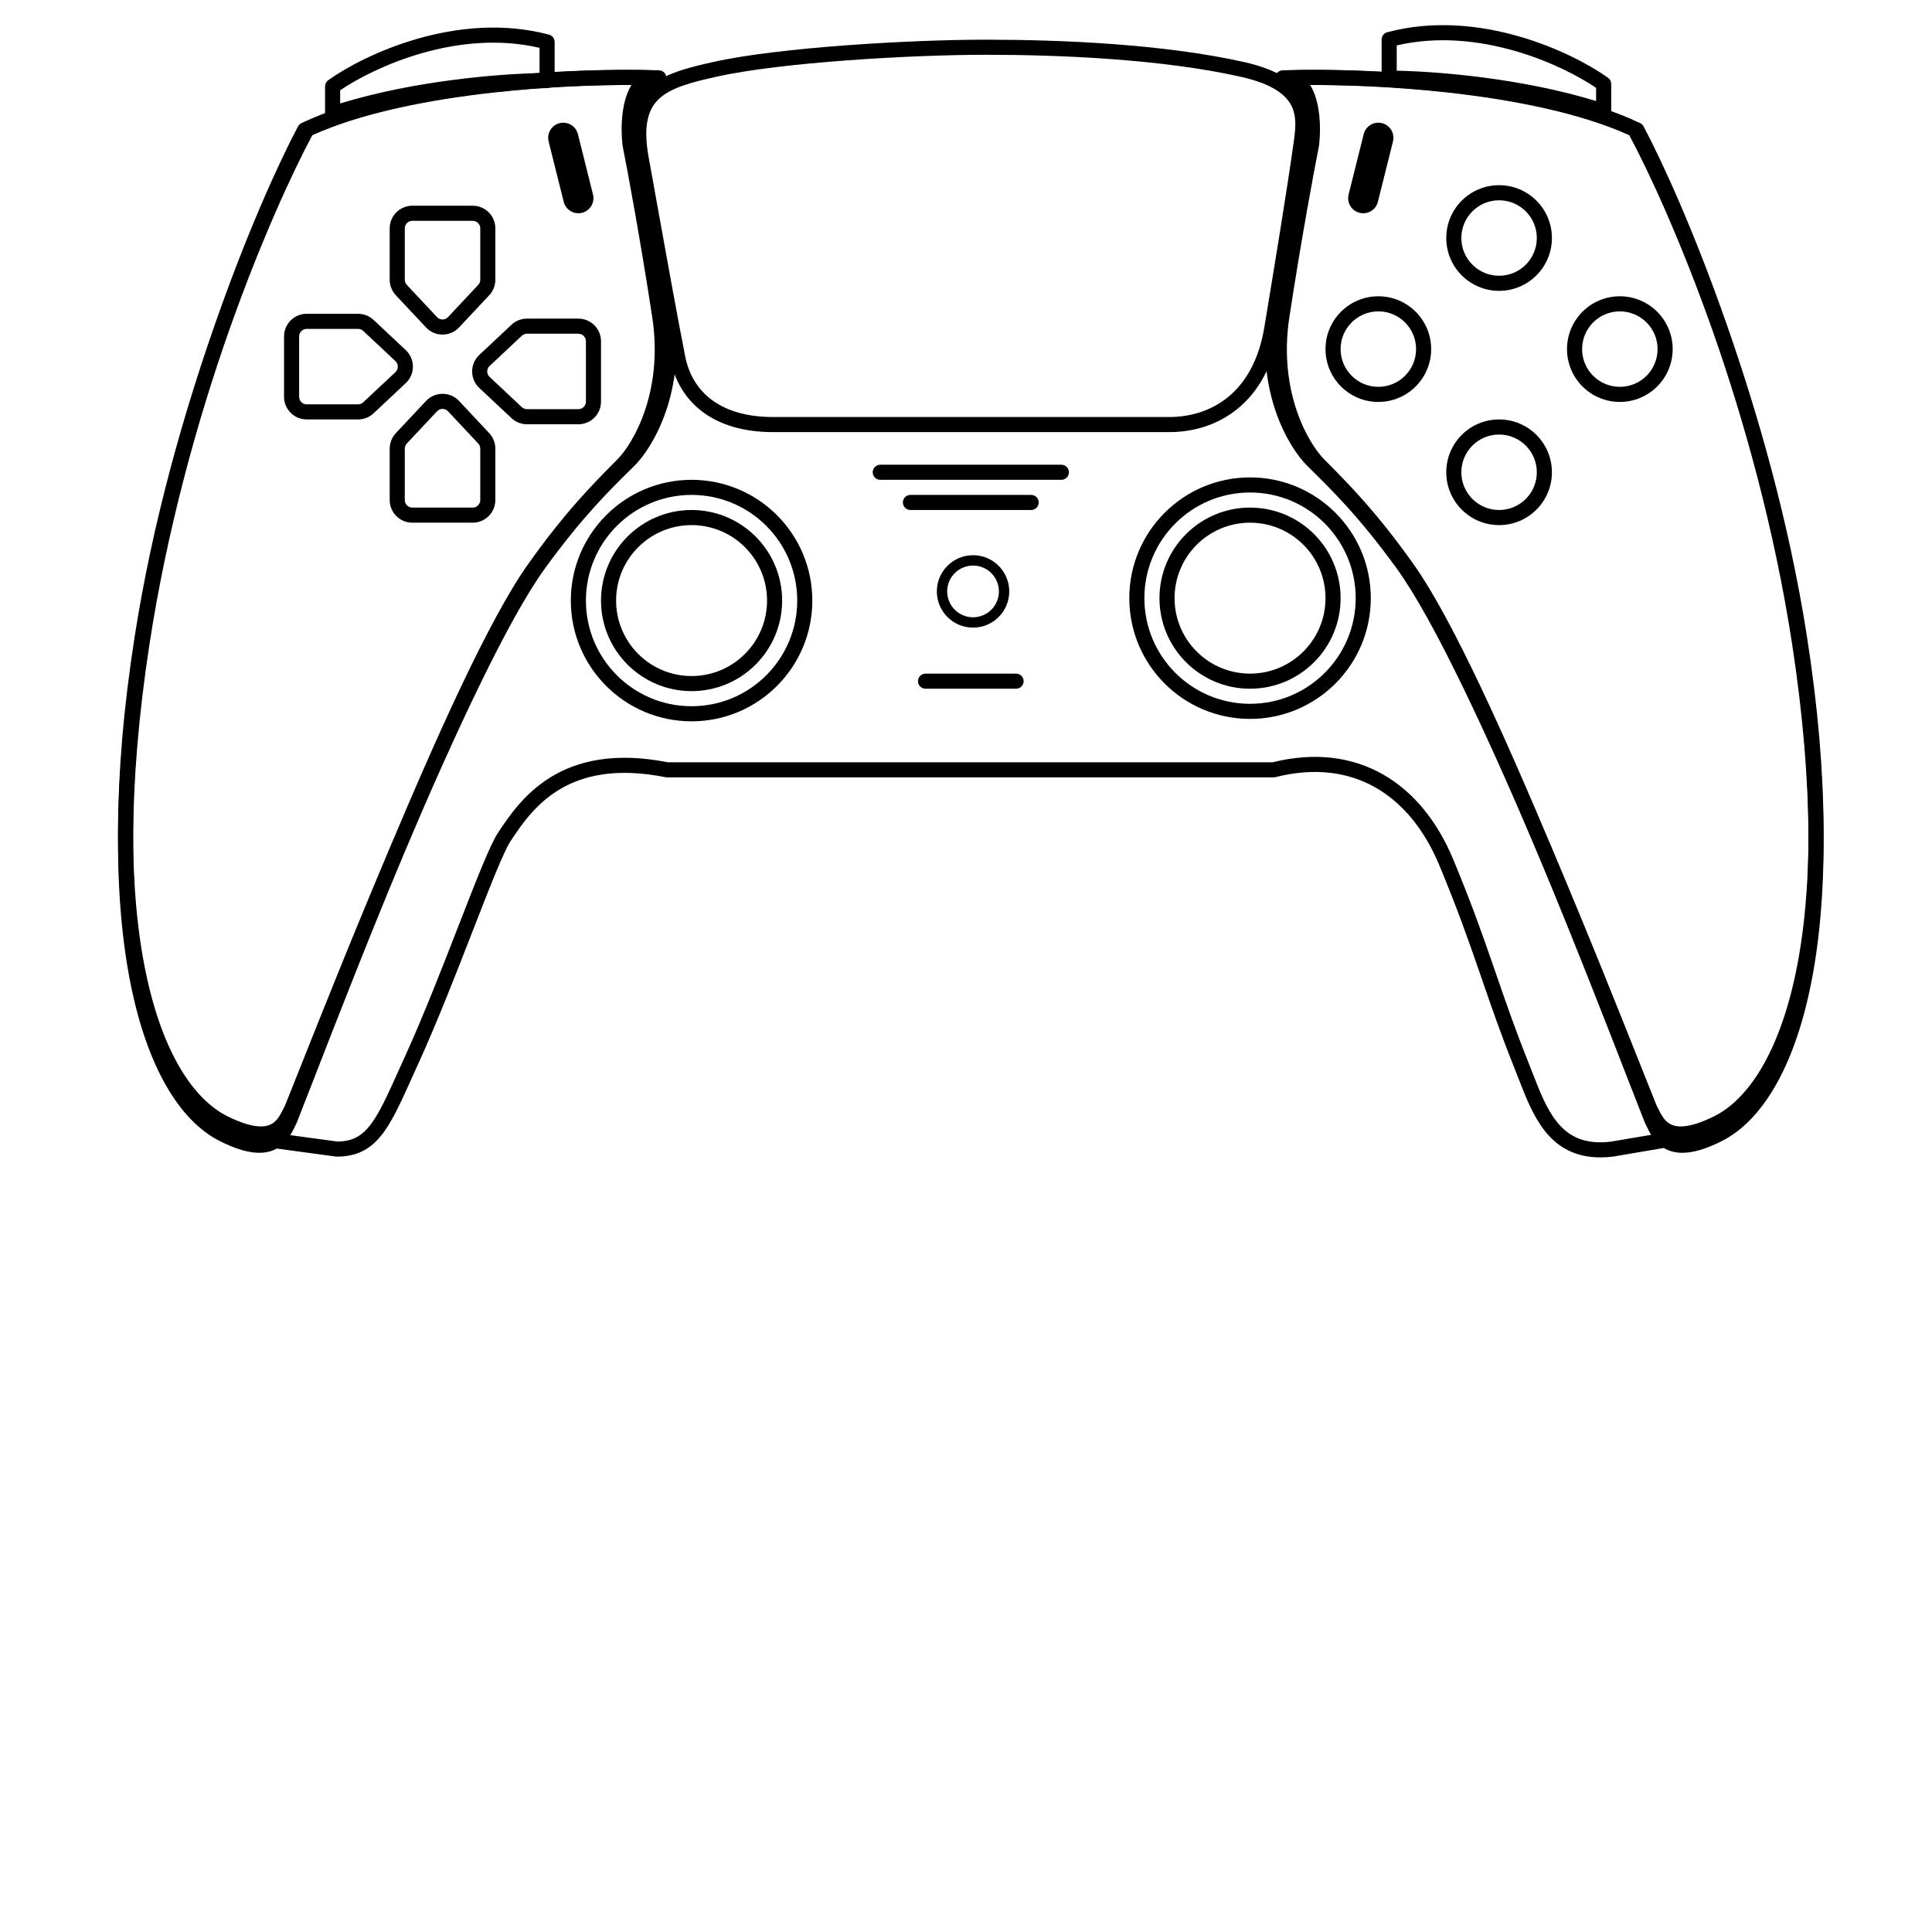
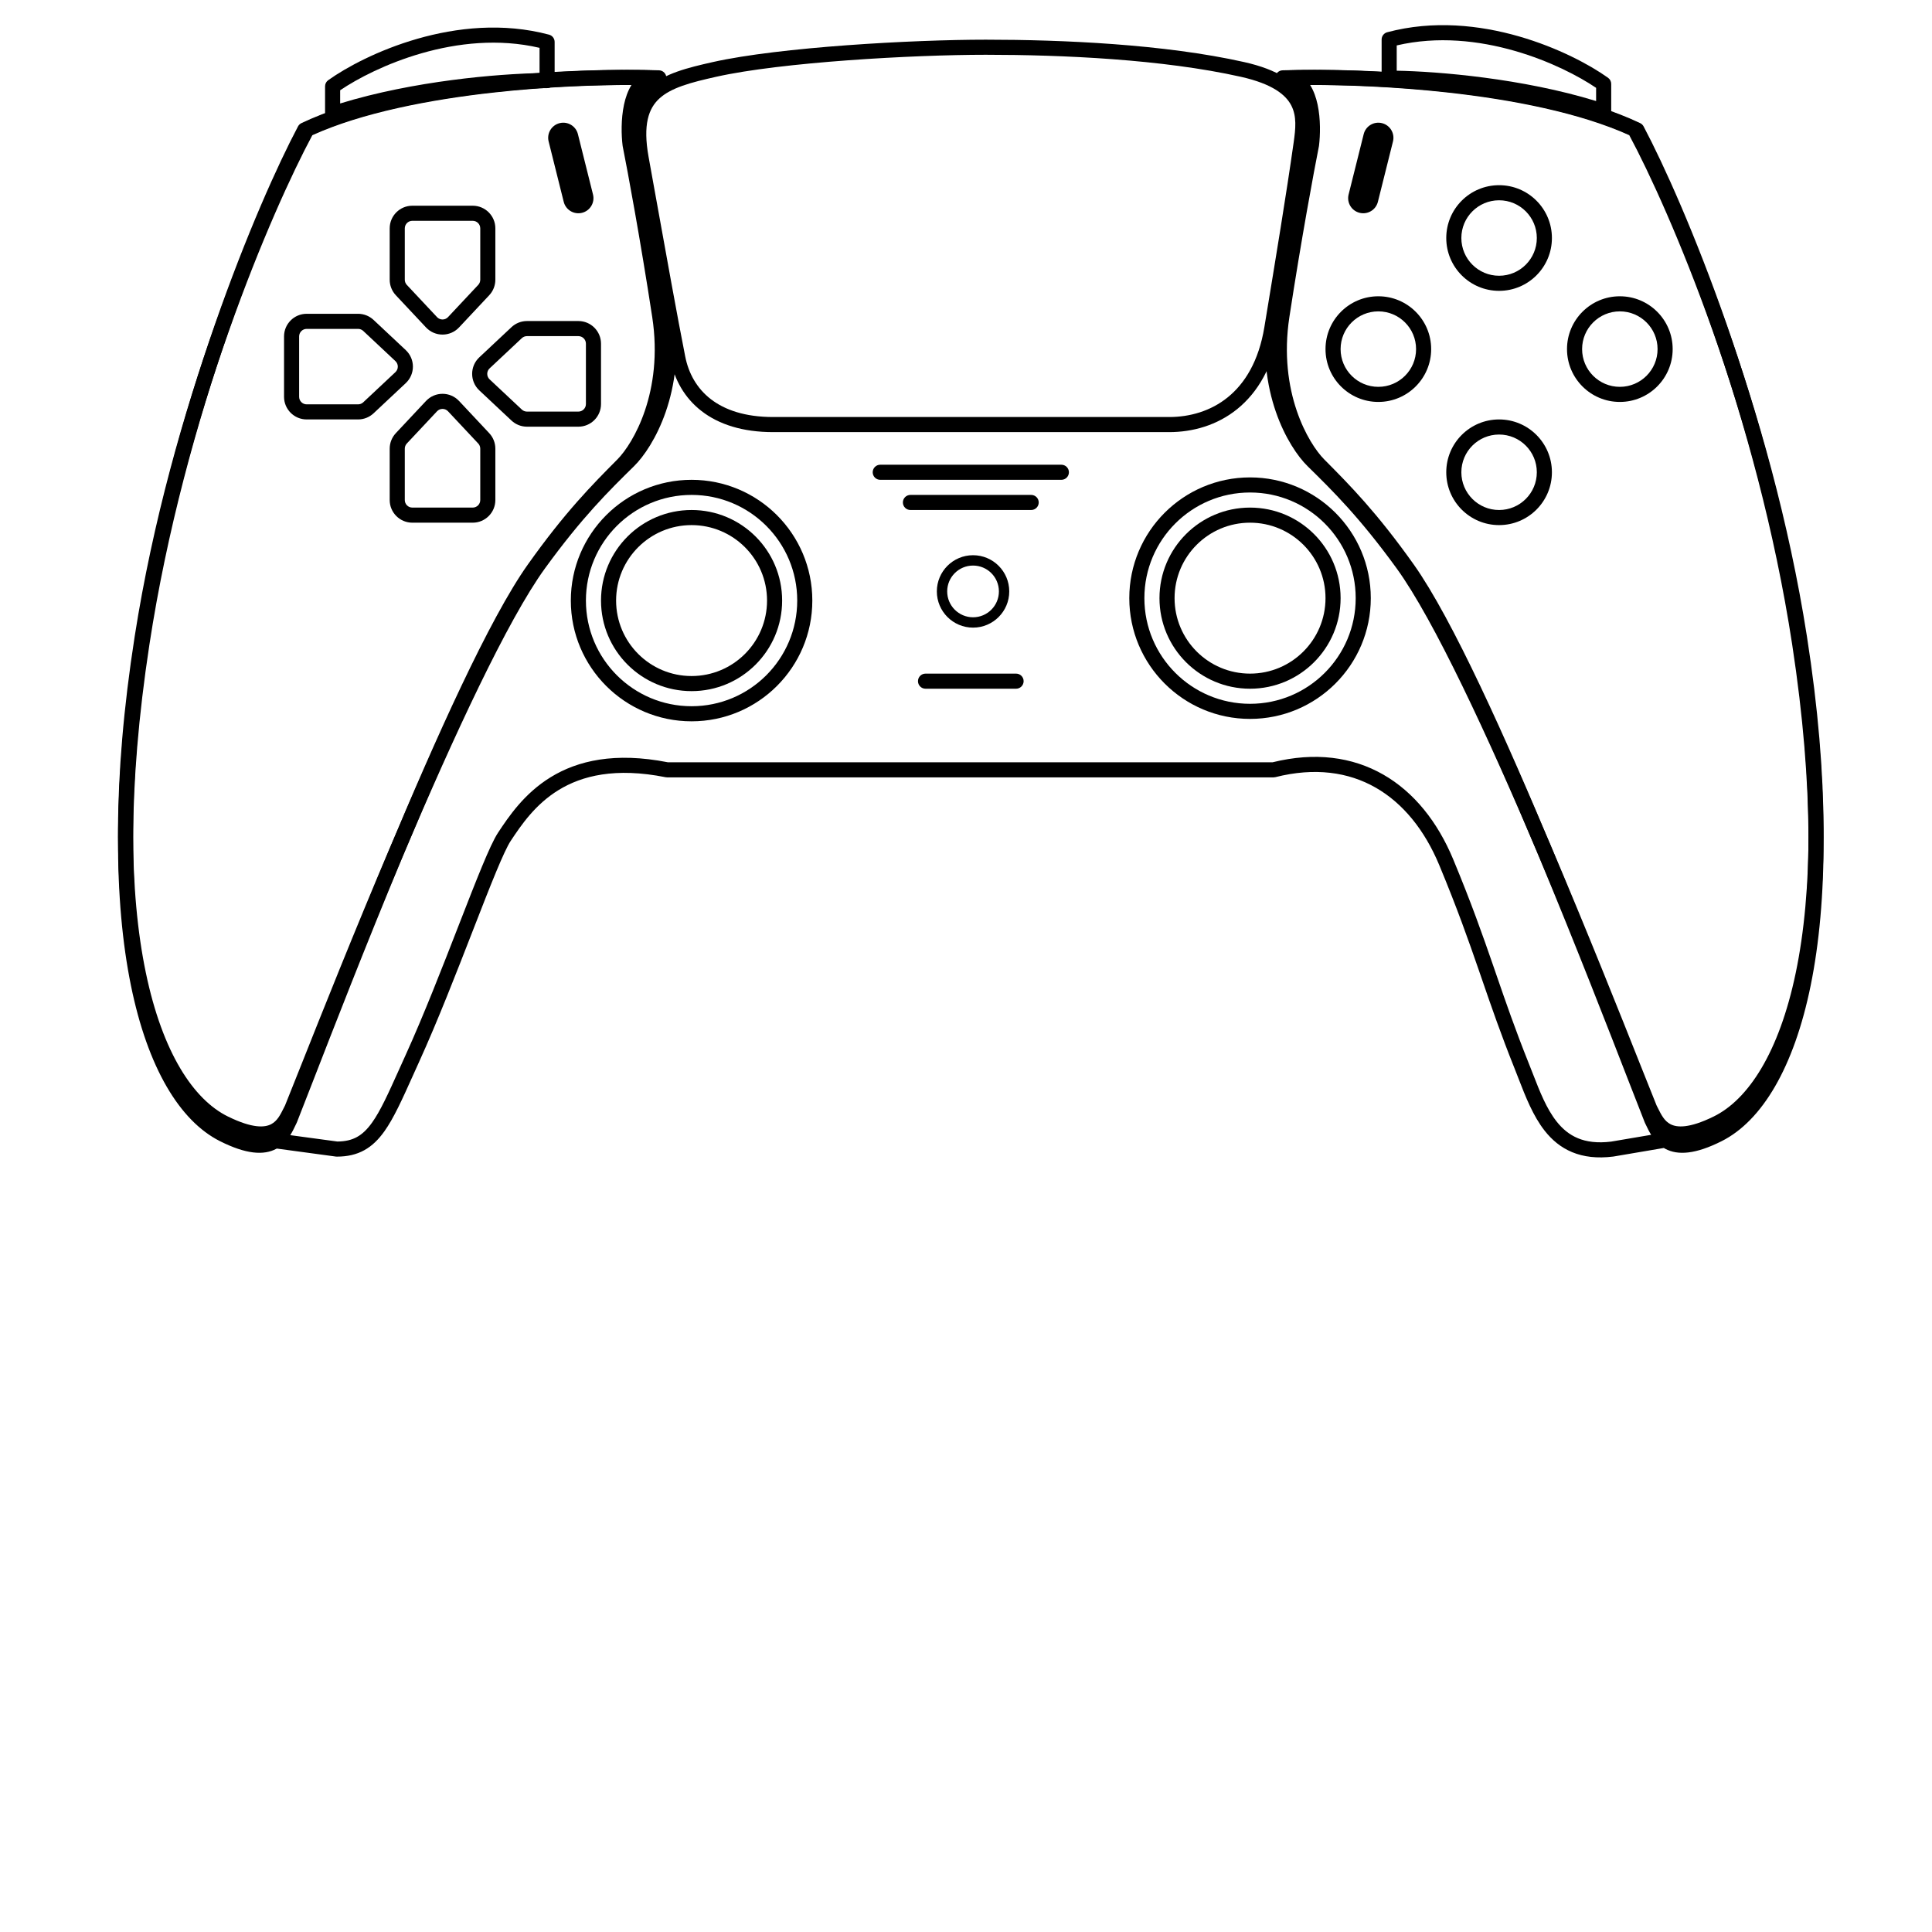
<svg xmlns="http://www.w3.org/2000/svg" width="100%" height="100%" viewBox="0 0 800 800" version="1.1" xml:space="preserve" style="fill-rule:evenodd;clip-rule:evenodd;stroke-linejoin:round;stroke-miterlimit:2;">
  <path d="M201.915,32.136C229.028,29.063 254.753,28.596 270.207,29.114C271.763,29.167 273.044,30.357 273.21,31.906C273.375,33.454 272.375,34.888 270.865,35.268C267.826,36.032 265.659,39.222 264.506,44.6C263.412,49.706 263.531,55.587 264.002,59.471C266.068,69.878 271.364,98.382 276.254,130.356C281.311,163.426 267.878,186.794 260.068,194.651L260.062,194.657C249.631,205.151 238.813,216.034 223.65,237.39C208.213,259.131 186.143,308.067 166.289,355.787C151.373,391.638 137.827,426.505 129.42,448.144C126.665,455.236 124.461,460.907 122.943,464.726C122.911,464.806 122.876,464.886 122.837,464.962C122.689,465.261 122.531,465.593 122.361,465.952C121.806,467.122 121.116,468.575 120.188,470.044L139.695,472.681C143.084,472.656 145.662,472 147.822,470.806C150.044,469.583 152.046,467.673 154.071,464.833C157.574,459.921 160.764,452.836 165.191,443.001C166.043,441.109 166.941,439.114 167.895,437.014C175.445,420.406 183.178,400.528 189.865,383.336L190.446,381.844C193.847,373.102 196.968,365.102 199.624,358.708C202.236,352.418 204.518,347.377 206.246,344.769C210.626,338.159 217.05,328.537 228.074,321.787C239.161,314.999 254.545,311.313 276.533,315.642L526.968,315.642C544.504,311.302 559.97,313.423 572.726,320.706C585.527,328.014 595.303,340.351 601.751,355.858C609.184,373.734 613.895,387.085 618.305,399.849C618.722,401.059 619.138,402.263 619.552,403.466C623.506,414.937 627.39,426.204 633.015,440.272C633.603,441.732 634.165,443.186 634.728,444.623C637.621,452.057 640.353,459.064 644.553,464.383C646.984,467.461 649.834,469.844 653.384,471.319C656.921,472.781 661.378,473.431 667.159,472.712L683.703,469.906C682.821,468.482 682.159,467.084 681.621,465.952C681.446,465.593 681.29,465.261 681.14,464.962C681.103,464.886 681.071,464.806 681.04,464.726C679.521,460.907 677.315,455.237 674.559,448.146C666.153,426.507 652.609,391.639 637.69,355.787C617.838,308.067 595.767,259.131 580.33,237.39C565.167,216.034 554.35,205.151 543.919,194.657L543.912,194.651C536.102,186.794 522.67,163.426 527.726,130.356C532.616,98.382 537.912,69.878 539.978,59.471C540.45,55.587 540.568,49.706 539.474,44.6C538.321,39.222 536.154,36.032 533.116,35.268C531.606,34.888 530.605,33.454 530.771,31.906C530.936,30.357 532.217,29.167 533.773,29.114C549.228,28.596 574.953,29.063 602.065,32.136C629.115,35.203 657.859,40.897 679.153,50.98C679.765,51.268 680.259,51.746 680.578,52.341C697.046,83.401 733.521,169.386 748.284,265.918C757.503,326.232 756.771,373.607 749.784,407.967C742.834,442.145 729.534,464.163 712.909,472.525C702.134,477.944 694.784,478.5 689.521,475.675C689.328,475.569 689.14,475.462 688.959,475.35L668.14,478.887C668.096,478.894 668.046,478.9 668.003,478.906C661.321,479.744 655.728,479.05 650.99,477.087C646.259,475.131 642.596,471.987 639.653,468.258C634.809,462.131 631.678,454.065 628.803,446.652C628.271,445.271 627.74,443.912 627.215,442.593C621.528,428.377 617.597,416.974 613.645,405.506C613.23,404.302 612.814,403.098 612.397,401.889C608.005,389.173 603.341,375.961 595.98,358.257C589.928,343.702 580.953,332.6 569.626,326.133C558.346,319.693 544.438,317.678 528.118,321.797C527.868,321.86 527.611,321.892 527.353,321.892L276.226,321.892C276.021,321.892 275.816,321.872 275.615,321.831C254.78,317.671 240.949,321.233 231.337,327.118C221.611,333.072 215.84,341.607 211.456,348.222C210.122,350.236 208.062,354.685 205.396,361.105C202.773,367.421 199.678,375.351 196.271,384.11L195.663,385.673C188.995,402.812 181.208,422.83 173.585,439.601C172.672,441.609 171.801,443.547 170.962,445.412C166.557,455.211 163.054,463.002 159.16,468.462C156.779,471.8 154.124,474.469 150.838,476.281C147.534,478.1 143.812,478.931 139.49,478.931C139.35,478.931 139.21,478.925 139.071,478.906L114.599,475.594C114.552,475.625 114.505,475.65 114.458,475.675C109.198,478.5 101.847,477.944 91.072,472.525C74.447,464.163 61.144,442.145 54.195,407.967C47.209,373.607 46.476,326.232 55.7,265.918C70.462,169.386 106.936,83.401 123.403,52.341C123.718,51.746 124.218,51.268 124.827,50.98C146.124,40.897 174.863,35.203 201.915,32.136ZM112.231,469.717C112.179,469.751 112.127,469.786 112.076,469.825C111.891,469.944 111.698,470.062 111.498,470.169C108.988,471.519 104.088,472.075 93.881,466.942C79.88,459.899 67.151,440.324 60.32,406.722C53.524,373.301 52.726,326.706 61.878,266.863C76.371,172.09 112.011,87.514 128.439,56.19C148.706,46.822 176.181,41.344 202.62,38.347C224.886,35.822 246.207,35.08 261.483,35.194C259.935,37.672 258.98,40.564 258.395,43.291C257.1,49.331 257.275,56.017 257.813,60.352C257.823,60.427 257.835,60.501 257.85,60.576C259.883,70.804 265.183,99.308 270.076,131.301C274.818,162.315 262.118,183.724 255.636,190.244C245.11,200.834 234.013,211.999 218.554,233.772C202.629,256.201 180.293,305.856 160.518,353.386C145.568,389.32 131.962,424.342 123.56,445.968C120.849,452.946 118.68,458.529 117.182,462.298C117.015,462.637 116.851,462.97 116.691,463.298C115.37,466.004 114.247,468.304 112.231,469.717ZM691.646,469.644C691.909,469.837 692.19,470.012 692.484,470.169C694.99,471.519 699.89,472.075 710.103,466.942C724.103,459.899 736.828,440.324 743.659,406.722C750.459,373.301 751.253,326.706 742.103,266.863C727.609,172.09 691.971,87.514 675.54,56.19C655.271,46.822 627.796,41.344 601.361,38.347C579.094,35.822 557.773,35.08 542.498,35.194C544.045,37.672 545.001,40.564 545.585,43.291C546.88,49.331 546.705,56.017 546.167,60.352C546.163,60.388 546.157,60.424 546.151,60.46C546.145,60.499 546.138,60.537 546.131,60.576C544.098,70.804 538.797,99.308 533.905,131.301C529.162,162.315 541.863,183.724 548.345,190.244C558.871,200.834 569.968,211.999 585.426,233.772C601.351,256.201 623.687,305.856 643.459,353.386C658.409,389.32 672.015,424.341 680.421,445.967C683.134,452.946 685.303,458.529 686.796,462.299C686.965,462.637 687.128,462.971 687.29,463.298C688.54,465.864 689.615,468.064 691.44,469.49C691.515,469.539 691.584,469.59 691.646,469.644Z" />
  <path d="M600.196,32.102C572.753,29.061 546.715,28.6 531.075,29.112C529.514,29.164 528.231,30.358 528.069,31.911C527.906,33.464 528.915,34.898 530.431,35.271C533.545,36.036 535.725,39.204 536.883,44.489C537.988,49.525 537.868,55.331 537.392,59.165C535.3,69.467 529.939,97.669 524.989,129.303C519.863,162.064 533.48,185.209 541.388,192.983L541.394,192.989C551.955,203.372 562.906,214.141 578.256,235.27C593.88,256.777 616.221,305.189 636.321,352.407C651.421,387.879 665.134,422.376 673.646,443.787C676.434,450.804 678.665,456.416 680.203,460.196C680.234,460.277 680.271,460.356 680.315,460.434C680.465,460.729 680.621,461.059 680.796,461.414C682.159,464.226 684.328,468.689 688.79,471.037C694.078,473.812 701.478,473.281 712.384,467.919C729.196,459.652 742.678,437.863 749.715,404.021C756.79,370.008 757.534,323.119 748.196,263.434C733.246,167.907 696.315,82.822 679.646,52.085C679.321,51.494 678.821,51.021 678.209,50.739C656.659,40.768 627.578,35.136 600.196,32.102ZM674.646,55.981C691.278,86.973 727.353,170.644 742.021,264.401C751.284,323.605 750.478,369.694 743.596,402.747C736.684,435.971 723.815,455.336 709.621,462.311C699.284,467.393 694.284,466.86 691.703,465.503C689.171,464.172 687.928,461.689 686.44,458.709C686.278,458.386 686.115,458.055 685.946,457.72C684.428,453.991 682.234,448.469 679.49,441.567C670.984,420.169 657.209,385.515 642.071,349.959C622.053,302.931 599.438,253.793 583.312,231.596C567.661,210.052 556.426,199.004 545.77,188.527C539.208,182.075 526.368,160.916 531.164,130.269C536.116,98.616 541.482,70.413 543.54,60.295C543.556,60.219 543.568,60.142 543.578,60.066C544.125,55.769 544.301,49.141 542.988,43.151C542.399,40.464 541.44,37.629 539.902,35.194C555.371,35.081 576.961,35.816 599.508,38.314C626.282,41.281 654.115,46.704 674.646,55.981Z" />
  <path d="M203.785,32.102C231.227,29.061 257.265,28.6 272.906,29.112C274.466,29.164 275.75,30.358 275.911,31.911C276.074,33.464 275.065,34.898 273.55,35.271C270.435,36.036 268.256,39.204 267.097,44.489C265.993,49.525 266.113,55.33 266.588,59.165C268.681,69.466 274.041,97.668 278.991,129.303C284.118,162.064 270.5,185.209 262.593,192.983L262.587,192.989C252.026,203.372 241.075,214.14 225.725,235.27C210.1,256.777 187.759,305.189 167.659,352.407C152.559,387.879 138.846,422.375 130.335,443.786C127.545,450.804 125.314,456.416 123.776,460.196C123.743,460.277 123.707,460.356 123.667,460.434C123.517,460.729 123.358,461.059 123.185,461.414C121.819,464.226 119.651,468.689 115.187,471.037C109.903,473.812 102.503,473.281 91.599,467.919C74.783,459.652 61.303,437.863 54.263,404.021C47.187,370.008 46.446,323.119 55.785,263.434C70.733,167.907 107.663,82.822 124.336,52.085C124.656,51.494 125.16,51.021 125.77,50.739C147.319,40.768 176.402,35.136 203.785,32.102ZM129.335,55.981C112.705,86.973 76.63,170.644 61.96,264.401C52.696,323.605 53.506,369.694 60.382,402.747C67.293,435.971 80.168,455.336 94.356,462.311C104.695,467.393 109.698,466.86 112.279,465.503C114.81,464.172 116.05,461.69 117.539,458.71C117.701,458.386 117.866,458.055 118.036,457.72C119.552,453.991 121.747,448.469 124.491,441.567C132.997,420.169 146.773,385.515 161.908,349.959C181.928,302.931 204.543,253.793 220.668,231.596C236.32,210.052 247.555,199.004 258.211,188.527C264.772,182.075 277.612,160.916 272.816,130.269C267.864,98.616 262.498,70.413 260.44,60.295C260.425,60.219 260.412,60.142 260.402,60.066C259.856,55.769 259.679,49.141 260.992,43.151C261.581,40.464 262.54,37.629 264.078,35.194C248.609,35.081 227.02,35.816 204.473,38.314C177.698,41.281 149.867,46.704 129.335,55.981Z" />
  <g id="buttons">
    <path id="button-mute" d="M380.115,282.057C380.115,280.332 381.515,278.932 383.24,278.932L420.74,278.932C422.466,278.932 423.865,280.332 423.865,282.057C423.865,283.783 422.466,285.182 420.74,285.182L383.24,285.182C381.515,285.182 380.115,283.783 380.115,282.057Z" />
    <path id="button-17" d="M295.17,25.699C322.85,19.494 377.791,16.432 408.205,16.432C439.954,16.432 482.078,18.281 515.166,25.699C529.241,28.856 536.775,34.093 540.239,40.787C543.614,47.309 542.634,54.426 541.87,59.824C538.83,81.292 534.577,107.037 529.726,136.401L529.712,136.489C527.178,151.826 520.779,162.514 512.352,169.35C503.956,176.16 493.81,178.932 484.118,178.932L320.146,178.932C307.475,178.932 297.646,175.731 290.53,170.239C283.402,164.74 279.252,157.142 277.606,148.842C274.436,132.851 269.845,107.343 264.688,78.702C263.941,74.55 263.181,70.332 262.413,66.068C259.817,51.664 262.097,42.331 268.821,36.168C272.05,33.21 276.093,31.191 280.519,29.622C284.938,28.056 289.94,26.872 295.17,25.699ZM408.205,22.682C377.889,22.682 323.516,25.749 296.538,31.798C291.288,32.975 286.628,34.088 282.606,35.514C278.591,36.937 275.414,38.605 273.045,40.776C268.574,44.873 266.151,51.573 268.564,64.959C269.333,69.226 270.092,73.444 270.84,77.594C275.998,106.251 280.579,131.694 283.737,147.626C285.129,154.645 288.57,160.834 294.348,165.291C300.136,169.757 308.526,172.682 320.146,172.682L484.118,172.682C492.645,172.682 501.325,170.247 508.415,164.496C515.475,158.77 521.221,149.544 523.546,135.47L523.55,135.442C528.408,106.03 532.651,80.344 535.681,58.948C536.48,53.302 537.018,48.163 534.688,43.659C532.447,39.328 527.053,34.77 513.799,31.798C481.406,24.535 439.843,22.682 408.205,22.682Z" />
    <path id="button-16" d="M402.919,234.186C397.005,234.186 392.211,238.98 392.211,244.894C392.211,250.807 397.005,255.601 402.919,255.601C408.834,255.601 413.626,250.807 413.626,244.894C413.626,238.98 408.834,234.186 402.919,234.186ZM387.928,244.894C387.928,236.614 394.639,229.903 402.919,229.903C411.198,229.903 417.909,236.614 417.909,244.894C417.909,253.173 411.198,259.885 402.919,259.885C394.639,259.885 387.928,253.173 387.928,244.894Z" />
-     <path id="button-15" d="M163.739,154.087C165.056,152.852 165.056,150.762 163.739,149.527L150.406,137.027C149.826,136.484 149.063,136.182 148.268,136.182L126.99,136.182C125.264,136.182 123.865,137.582 123.865,139.307L123.865,164.307C123.865,166.033 125.264,167.432 126.99,167.432L148.268,167.432C149.063,167.432 149.826,167.13 150.406,166.587L163.739,154.087ZM168.014,144.968C171.965,148.672 171.965,154.943 168.014,158.647L154.681,171.147C152.943,172.776 150.65,173.682 148.268,173.682L126.99,173.682C121.813,173.682 117.615,169.485 117.615,164.307L117.615,139.307C117.615,134.13 121.813,129.932 126.99,129.932L148.268,129.932C150.65,129.932 152.943,130.839 154.681,132.468L168.014,144.968Z" />
-     <path id="button-14" d="M202.741,151.527C201.425,152.762 201.425,154.852 202.741,156.087L216.075,168.587C216.654,169.13 217.418,169.432 218.212,169.432L239.49,169.432C241.216,169.432 242.615,168.033 242.615,166.307L242.615,141.307C242.615,139.582 241.216,138.182 239.49,138.182L218.212,138.182C217.418,138.182 216.654,138.484 216.075,139.027L202.741,151.527ZM198.466,160.647C194.516,156.943 194.516,150.672 198.466,146.968L211.8,134.468C213.538,132.839 215.83,131.932 218.212,131.932L239.49,131.932C244.668,131.932 248.865,136.13 248.865,141.307L248.865,166.307C248.865,171.485 244.668,175.682 239.49,175.682L218.212,175.682C215.83,175.682 213.538,174.776 211.8,173.147L198.466,160.647Z" />
+     <path id="button-15" d="M202.741,152.527C201.425,153.762 201.425,155.852 202.741,157.087L216.075,169.587C216.654,170.13 217.418,170.432 218.212,170.432L239.49,170.432C241.216,170.432 242.615,169.033 242.615,167.307L242.615,142.307C242.615,140.582 241.216,139.182 239.49,139.182L218.212,139.182C217.418,139.182 216.654,139.484 216.075,140.027L202.741,152.527ZM198.466,161.647C194.516,157.943 194.516,151.672 198.466,147.968L211.8,135.468C213.538,133.839 215.83,132.932 218.212,132.932L239.49,132.932C244.668,132.932 248.865,137.13 248.865,142.307L248.865,167.307C248.865,172.485 244.668,176.682 239.49,176.682L218.212,176.682C215.83,176.682 213.538,175.776 211.8,174.147L198.466,161.647Z" />
+     <path id="button-14" d="M163.739,154.087C165.056,152.852 165.056,150.762 163.739,149.527L150.406,137.027C149.826,136.484 149.063,136.182 148.268,136.182L126.99,136.182C125.264,136.182 123.865,137.582 123.865,139.307L123.865,164.307C123.865,166.033 125.264,167.432 126.99,167.432L148.268,167.432C149.063,167.432 149.826,167.13 150.406,166.587L163.739,154.087ZM168.014,144.968C171.965,148.672 171.965,154.943 168.014,158.647L154.681,171.147C152.943,172.776 150.65,173.682 148.268,173.682L126.99,173.682C121.813,173.682 117.615,169.485 117.615,164.307L117.615,139.307C117.615,134.13 121.813,129.932 126.99,129.932L148.268,129.932C150.65,129.932 152.943,130.839 154.681,132.468L168.014,144.968Z" />
    <path id="button-13" d="M185.52,170.309C184.285,168.991 182.195,168.991 180.96,170.309L168.46,183.642C167.918,184.221 167.615,184.985 167.615,185.779L167.615,207.057C167.615,208.784 169.015,210.182 170.74,210.182L195.74,210.182C197.466,210.182 198.865,208.784 198.865,207.057L198.865,185.779C198.865,184.985 198.563,184.221 198.02,183.642L185.52,170.309ZM176.401,166.034C180.105,162.083 186.376,162.083 190.08,166.034L202.58,179.367C204.208,181.105 205.115,183.397 205.115,185.779L205.115,207.057C205.115,212.235 200.918,216.432 195.74,216.432L170.74,216.432C165.563,216.432 161.365,212.235 161.365,207.057L161.365,185.779C161.365,183.397 162.272,181.105 163.901,179.367L176.401,166.034Z" />
    <path id="button-12" d="M180.96,131.306C182.195,132.623 184.285,132.623 185.52,131.306L198.02,117.973C198.563,117.394 198.865,116.63 198.865,115.836L198.865,94.557C198.865,92.831 197.466,91.432 195.74,91.432L170.74,91.432C169.015,91.432 167.615,92.831 167.615,94.557L167.615,115.836C167.615,116.63 167.918,117.394 168.46,117.973L180.96,131.306ZM190.08,135.581C186.376,139.532 180.105,139.532 176.401,135.581L163.901,122.247C162.272,120.51 161.365,118.217 161.365,115.836L161.365,94.557C161.365,89.38 165.563,85.182 170.74,85.182L195.74,85.182C200.918,85.182 205.115,89.38 205.115,94.557L205.115,115.836C205.115,118.217 204.208,120.51 202.58,122.247L190.08,135.581Z" />
    <path id="button-11" d="M517.615,216.432C500.356,216.432 486.365,230.424 486.365,247.682C486.365,264.942 500.356,278.932 517.615,278.932C534.874,278.932 548.865,264.942 548.865,247.682C548.865,230.424 534.874,216.432 517.615,216.432ZM480.115,247.682C480.115,226.972 496.905,210.182 517.615,210.182C538.326,210.182 555.115,226.972 555.115,247.682C555.115,268.393 538.326,285.182 517.615,285.182C496.905,285.182 480.115,268.393 480.115,247.682Z" />
    <path id="button-10" d="M286.365,217.432C269.106,217.432 255.115,231.424 255.115,248.682C255.115,265.942 269.106,279.932 286.365,279.932C303.624,279.932 317.615,265.942 317.615,248.682C317.615,231.424 303.624,217.432 286.365,217.432ZM248.865,248.682C248.865,227.972 265.655,211.182 286.365,211.182C307.076,211.182 323.865,227.972 323.865,248.682C323.865,269.393 307.076,286.182 286.365,286.182C265.655,286.182 248.865,269.393 248.865,248.682Z" />
    <path id="button-9" d="M572.256,50.994C568.907,50.157 565.514,52.193 564.677,55.542L558.427,80.542C557.59,83.891 559.626,87.284 562.975,88.121C566.323,88.958 569.716,86.922 570.554,83.574L576.804,58.574C577.641,55.225 575.605,51.831 572.256,50.994Z" />
    <path id="button-8" d="M231.725,50.994C235.073,50.157 238.466,52.193 239.303,55.542L245.553,80.542C246.391,83.891 244.355,87.284 241.006,88.121C237.657,88.958 234.264,86.922 233.426,83.574L227.176,58.574C226.34,55.225 228.376,51.831 231.725,50.994Z" />
    <path id="button-5" d="M660.915,36.377L660.915,41.843C630.359,32.456 595.596,29.589 578.351,29.275L578.351,18.809C595.267,14.854 612.399,16.811 627.19,21.058C641.734,25.232 653.815,31.564 660.915,36.377ZM628.915,15.051C612.74,10.407 593.507,8.261 574.42,13.351C573.053,13.716 572.101,14.954 572.101,16.37L572.101,32.37C572.101,34.096 573.5,35.495 575.226,35.495C591.371,35.495 630.471,38.292 663.053,49.086C664.009,49.402 665.053,49.241 665.865,48.654C666.684,48.066 667.165,47.124 667.165,46.12L667.165,34.745C667.165,33.736 666.678,32.789 665.853,32.202C658.421,26.894 645.084,19.693 628.915,15.051Z" />
    <path id="button-4" d="M140.851,37.377L140.851,42.843C171.408,33.456 206.168,30.589 223.414,30.275L223.414,19.809C206.498,15.854 189.366,17.811 174.573,22.058C160.033,26.232 147.95,32.564 140.851,37.377ZM172.848,16.051C189.025,11.407 208.258,9.261 227.345,14.351C228.712,14.716 229.664,15.954 229.664,17.37L229.664,33.37C229.664,35.096 228.265,36.495 226.539,36.495C210.393,36.495 171.292,39.292 138.709,50.086C137.756,50.402 136.71,50.241 135.896,49.654C135.083,49.066 134.601,48.124 134.601,47.12L134.601,35.745C134.601,34.736 135.089,33.789 135.91,33.202C143.341,27.894 156.679,20.693 172.848,16.051Z" />
    <path id="button-3" d="M620.74,82.932C612.111,82.932 605.115,89.928 605.115,98.557C605.115,107.187 612.111,114.182 620.74,114.182C629.371,114.182 636.365,107.187 636.365,98.557C636.365,89.928 629.371,82.932 620.74,82.932ZM598.865,98.557C598.865,86.476 608.659,76.682 620.74,76.682C632.821,76.682 642.615,86.476 642.615,98.557C642.615,110.639 632.821,120.432 620.74,120.432C608.659,120.432 598.865,110.639 598.865,98.557Z" />
    <path id="button-2" d="M570.74,128.932C562.111,128.932 555.115,135.928 555.115,144.557C555.115,153.187 562.111,160.182 570.74,160.182C579.37,160.182 586.365,153.187 586.365,144.557C586.365,135.928 579.37,128.932 570.74,128.932ZM548.865,144.557C548.865,132.476 558.659,122.682 570.74,122.682C582.821,122.682 592.615,132.476 592.615,144.557C592.615,156.639 582.821,166.432 570.74,166.432C558.659,166.432 548.865,156.639 548.865,144.557Z" />
    <path id="button-1" d="M670.74,128.932C662.109,128.932 655.115,135.928 655.115,144.557C655.115,153.187 662.109,160.182 670.74,160.182C679.371,160.182 686.365,153.187 686.365,144.557C686.365,135.928 679.371,128.932 670.74,128.932ZM648.865,144.557C648.865,132.476 658.659,122.682 670.74,122.682C682.821,122.682 692.615,132.476 692.615,144.557C692.615,156.639 682.821,166.432 670.74,166.432C658.659,166.432 648.865,156.639 648.865,144.557Z" />
    <path id="button-0" d="M620.74,179.932C612.111,179.932 605.115,186.928 605.115,195.557C605.115,204.187 612.111,211.182 620.74,211.182C629.371,211.182 636.365,204.187 636.365,195.557C636.365,186.928 629.371,179.932 620.74,179.932ZM598.865,195.557C598.865,183.476 608.659,173.682 620.74,173.682C632.821,173.682 642.615,183.476 642.615,195.557C642.615,207.639 632.821,217.432 620.74,217.432C608.659,217.432 598.865,207.639 598.865,195.557Z" />
  </g>
  <path d="M517.615,203.932C493.453,203.932 473.865,223.52 473.865,247.682C473.865,271.845 493.453,291.432 517.615,291.432C541.778,291.432 561.365,271.845 561.365,247.682C561.365,223.52 541.778,203.932 517.615,203.932ZM467.615,247.682C467.615,220.068 490.001,197.682 517.615,197.682C545.23,197.682 567.615,220.068 567.615,247.682C567.615,275.297 545.23,297.682 517.615,297.682C490.001,297.682 467.615,275.297 467.615,247.682Z" />
  <path d="M286.365,204.932C262.203,204.932 242.615,224.52 242.615,248.682C242.615,272.845 262.203,292.432 286.365,292.432C310.528,292.432 330.115,272.845 330.115,248.682C330.115,224.52 310.528,204.932 286.365,204.932ZM236.365,248.682C236.365,221.068 258.751,198.682 286.365,198.682C313.98,198.682 336.365,221.068 336.365,248.682C336.365,276.297 313.98,298.682 286.365,298.682C258.751,298.682 236.365,276.297 236.365,248.682Z" />
  <g id="speaker">
    <path d="M373.865,208.057C373.865,206.332 375.265,204.932 376.99,204.932L426.99,204.932C428.716,204.932 430.115,206.332 430.115,208.057C430.115,209.784 428.716,211.182 426.99,211.182L376.99,211.182C375.265,211.182 373.865,209.784 373.865,208.057Z" />
    <path d="M361.365,195.557C361.365,193.832 362.765,192.432 364.49,192.432L439.49,192.432C441.216,192.432 442.615,193.832 442.615,195.557C442.615,197.284 441.216,198.682 439.49,198.682L364.49,198.682C362.765,198.682 361.365,197.284 361.365,195.557Z" />
  </g>
</svg>
